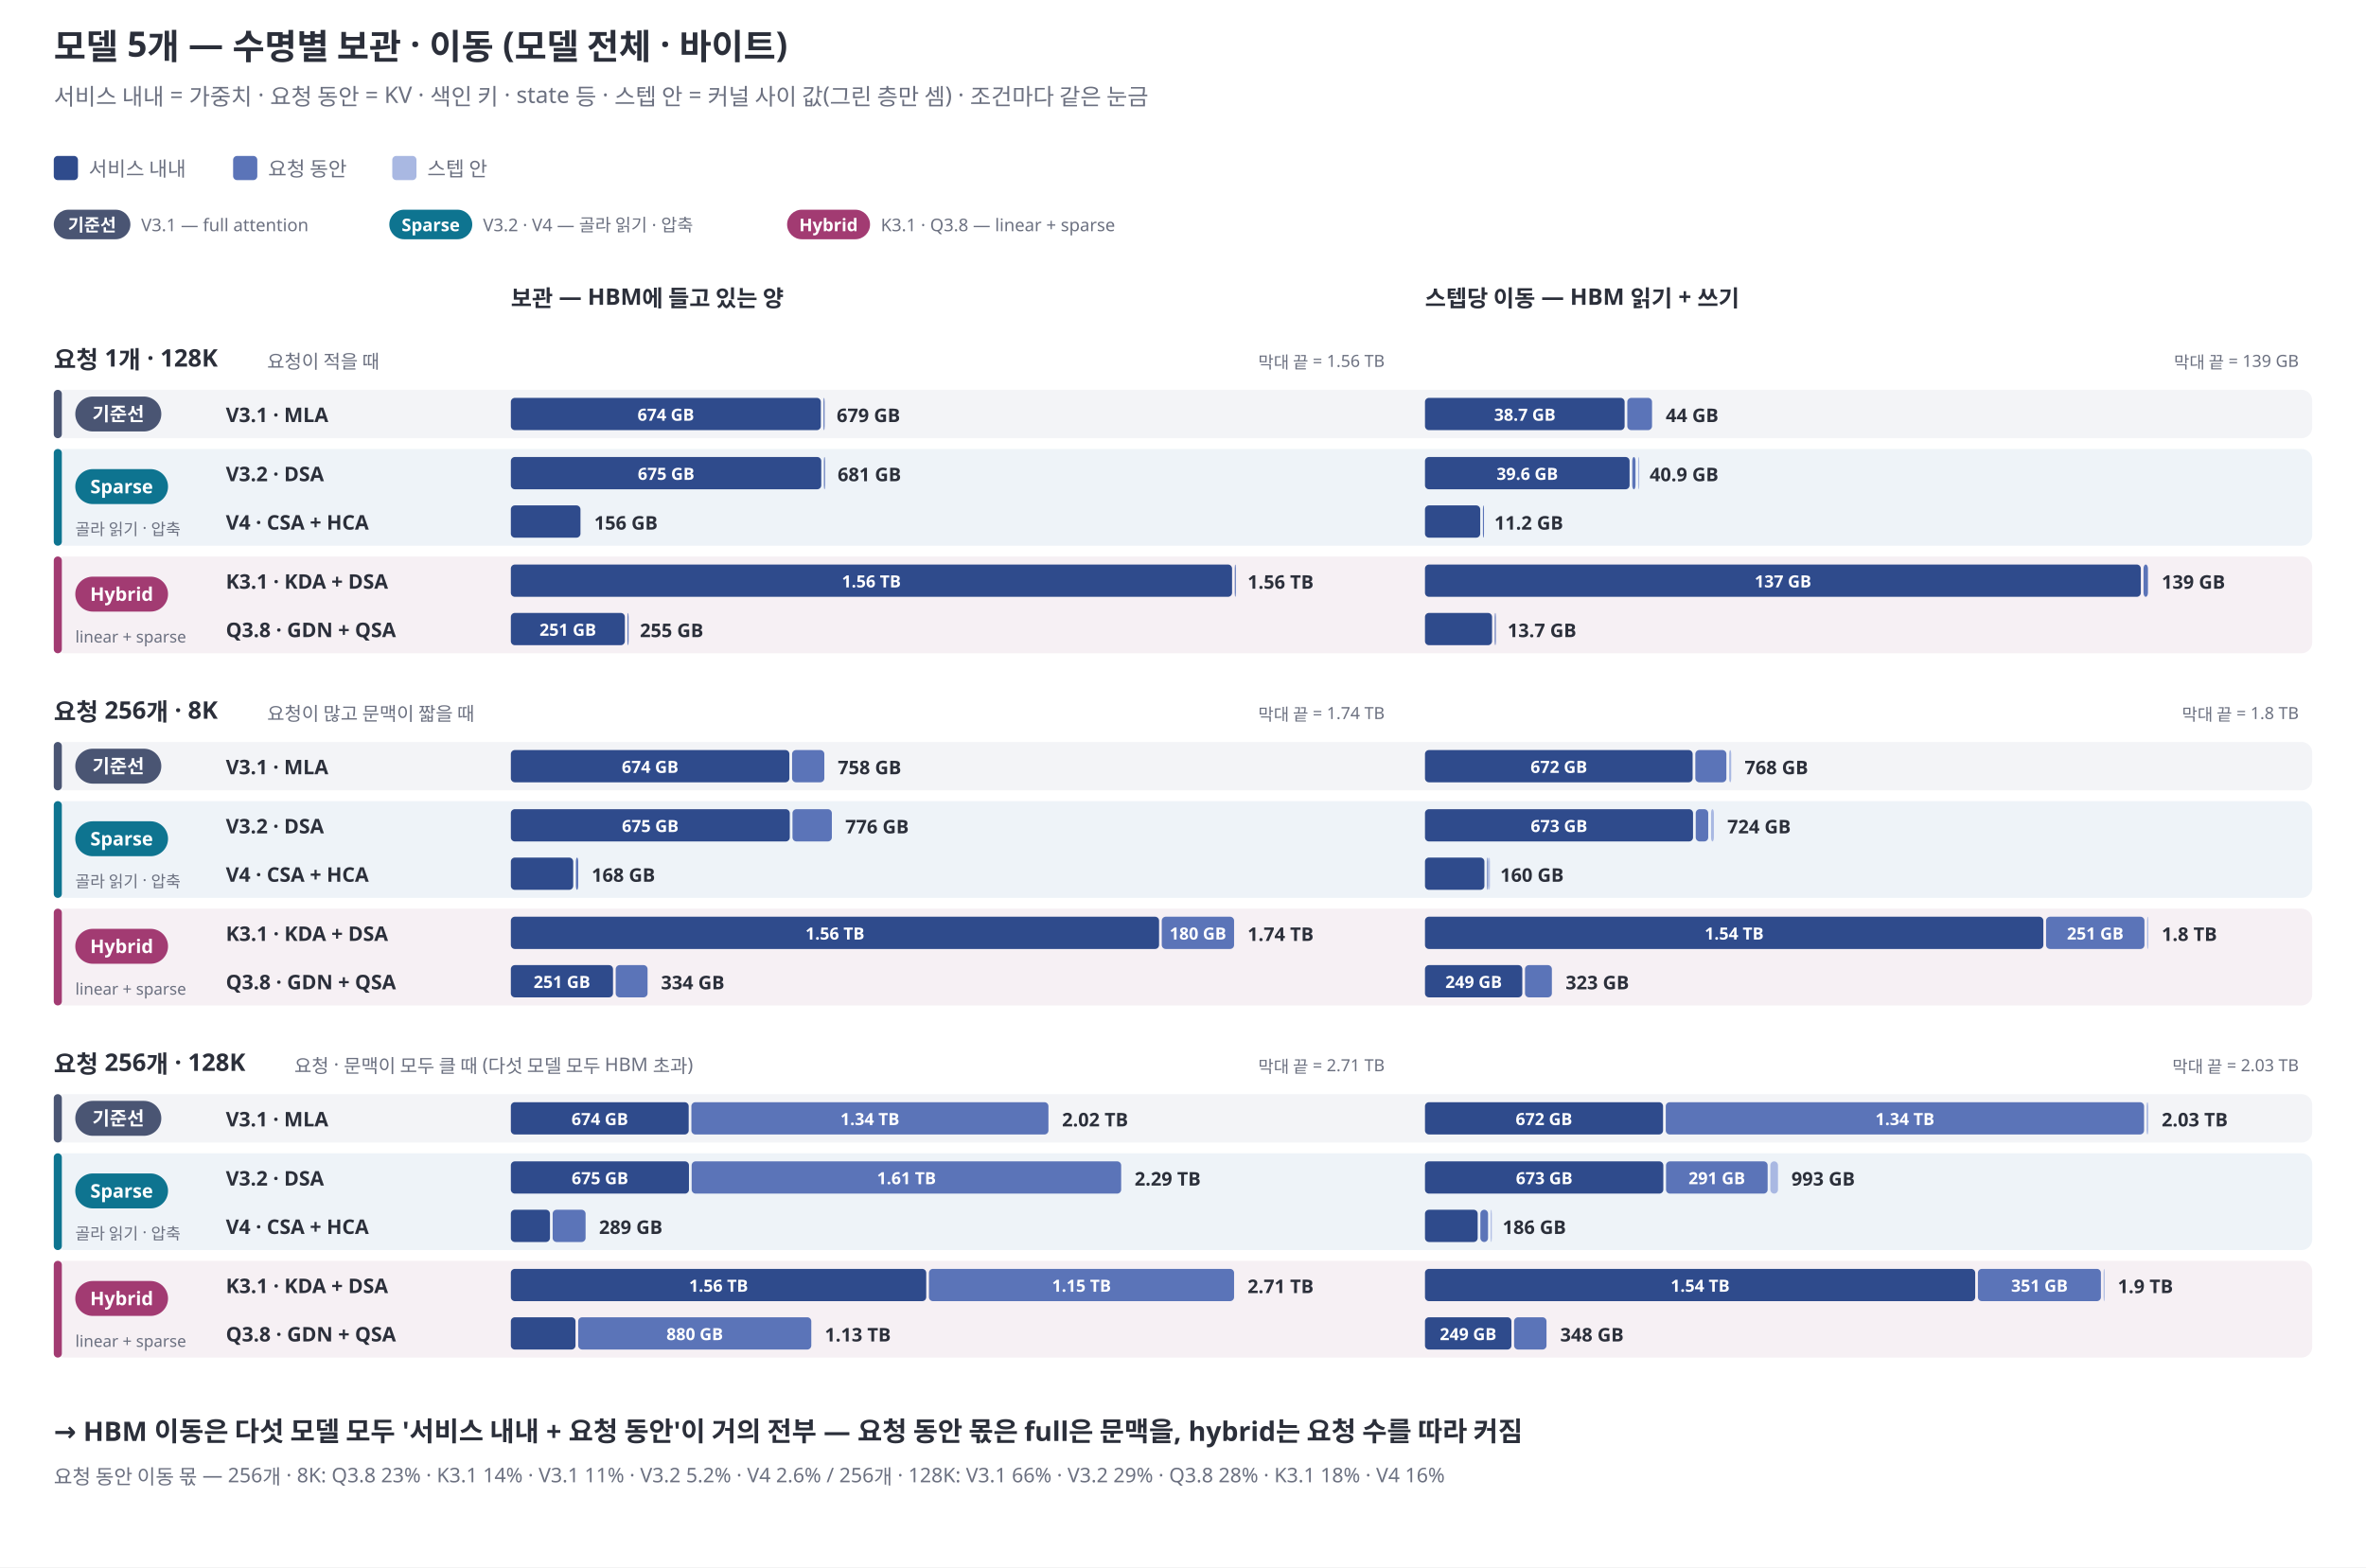
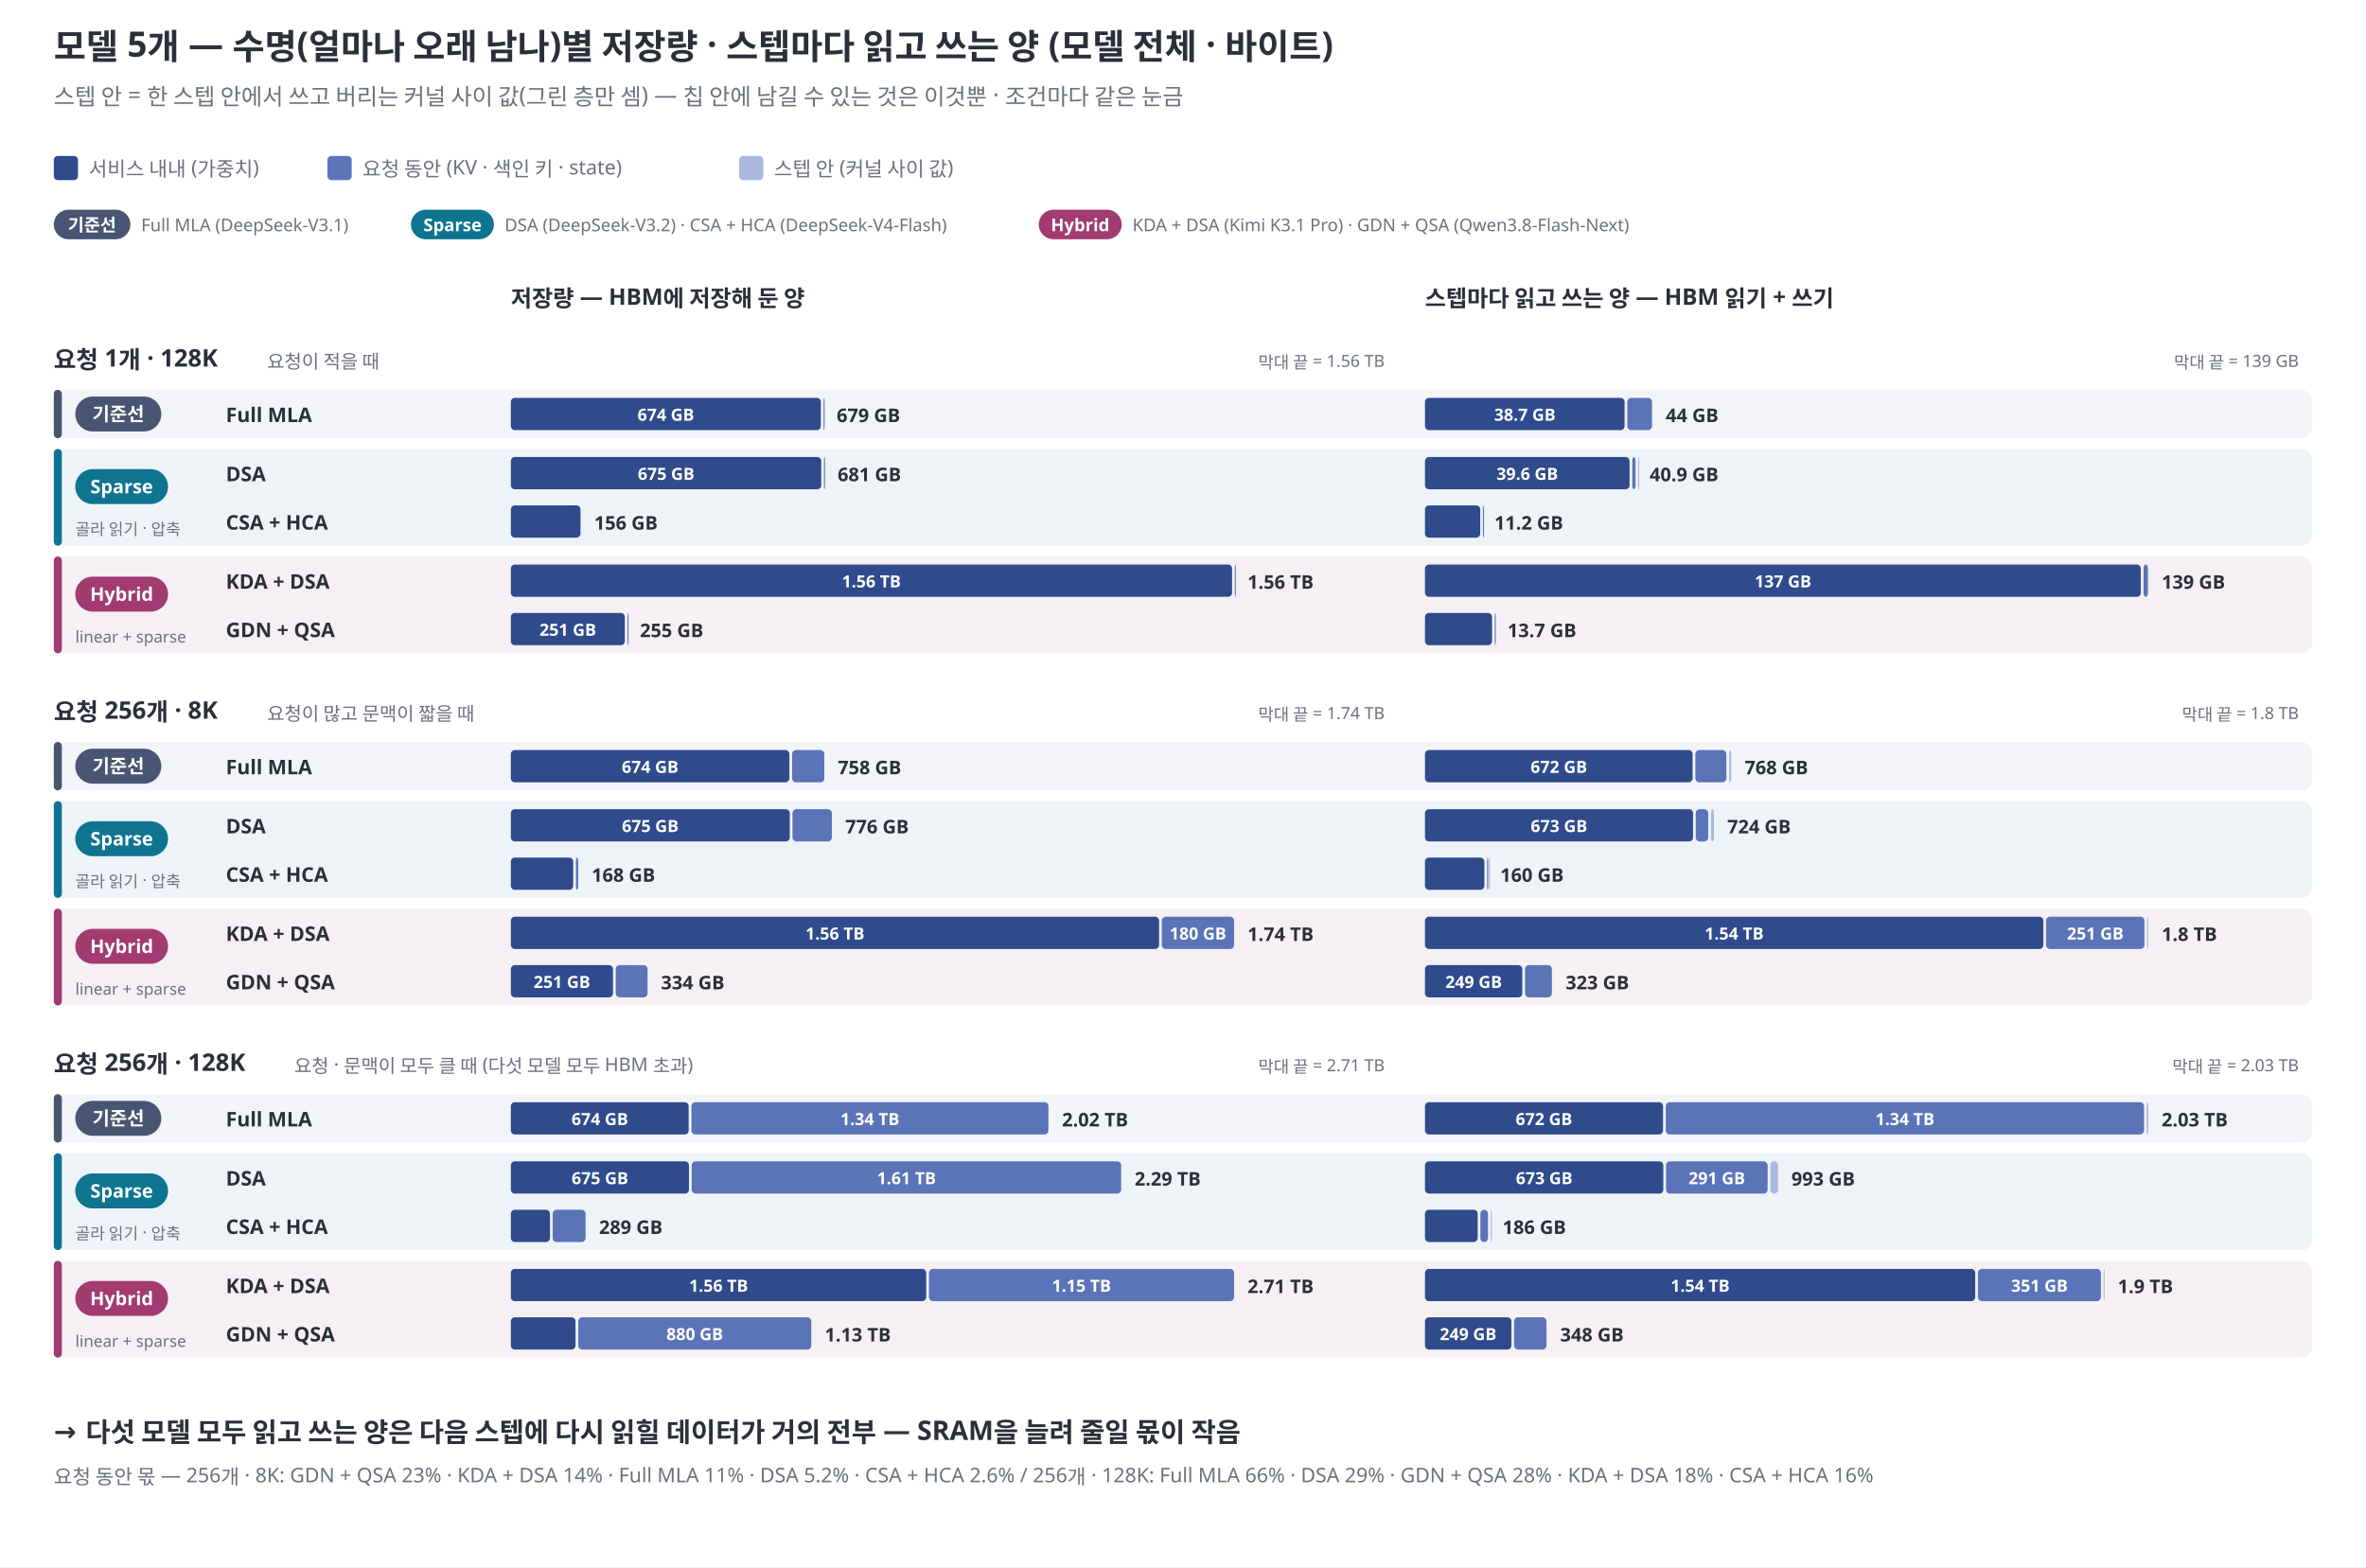
<svg xmlns="http://www.w3.org/2000/svg" viewBox="0 0 1760 1166" width="1760" height="1166">
  <rect width="100%" height="100%" fill="#ffffff" />
-   <text x="40.0" y="44.0" font-family="'Noto Sans KR','Malgun Gothic',sans-serif" font-size="26" text-anchor="start" font-weight="700" fill="#2b2f3a">모델 5개 — 수명별 보관 · 이동 (모델 전체 · 바이트)</text>
-   <text x="40.0" y="78.0" font-family="'Noto Sans KR','Malgun Gothic',sans-serif" font-size="17" text-anchor="start" font-weight="400" fill="#6b7080">서비스 내내 = 가중치 · 요청 동안 = KV · 색인 키 · state 등 · 스텝 안 = 커널 사이 값(그린 층만 셈) · 조건마다 같은 눈금</text>
+   <text x="40.0" y="44.0" font-family="'Noto Sans KR','Malgun Gothic',sans-serif" font-size="26" text-anchor="start" font-weight="700" fill="#2b2f3a">모델 5개 — 수명(얼마나 오래 남나)별 저장량 · 스텝마다 읽고 쓰는 양 (모델 전체 · 바이트)</text>
+   <text x="40.0" y="78.0" font-family="'Noto Sans KR','Malgun Gothic',sans-serif" font-size="17" text-anchor="start" font-weight="400" fill="#6b7080">스텝 안 = 한 스텝 안에서 쓰고 버리는 커널 사이 값(그린 층만 셈) — 칩 안에 남길 수 있는 것은 이것뿐 · 조건마다 같은 눈금</text>
  <rect x="40.0" y="116.0" width="18.0" height="18.0" rx="3" fill="#2f4b8c" stroke="none" stroke-width="1" />
-   <text x="66.0" y="131.0" font-family="'Noto Sans KR','Malgun Gothic',sans-serif" font-size="15" text-anchor="start" font-weight="400" fill="#6b7080">서비스 내내</text>
-   <rect x="173.4" y="116.0" width="18.0" height="18.0" rx="3" fill="#5b74b8" stroke="none" stroke-width="1" />
-   <text x="199.4" y="131.0" font-family="'Noto Sans KR','Malgun Gothic',sans-serif" font-size="15" text-anchor="start" font-weight="400" fill="#6b7080">요청 동안</text>
-   <rect x="291.8" y="116.0" width="18.0" height="18.0" rx="3" fill="#a9b8e2" stroke="none" stroke-width="1" />
-   <text x="317.8" y="131.0" font-family="'Noto Sans KR','Malgun Gothic',sans-serif" font-size="15" text-anchor="start" font-weight="400" fill="#6b7080">스텝 안</text>
+   <text x="66.0" y="131.0" font-family="'Noto Sans KR','Malgun Gothic',sans-serif" font-size="15" text-anchor="start" font-weight="400" fill="#6b7080">서비스 내내 (가중치)</text>
+   <rect x="243.6" y="116.0" width="18.0" height="18.0" rx="3" fill="#5b74b8" stroke="none" stroke-width="1" />
+   <text x="269.6" y="131.0" font-family="'Noto Sans KR','Malgun Gothic',sans-serif" font-size="15" text-anchor="start" font-weight="400" fill="#6b7080">요청 동안 (KV · 색인 키 · state)</text>
+   <rect x="549.8" y="116.0" width="18.0" height="18.0" rx="3" fill="#a9b8e2" stroke="none" stroke-width="1" />
+   <text x="575.8" y="131.0" font-family="'Noto Sans KR','Malgun Gothic',sans-serif" font-size="15" text-anchor="start" font-weight="400" fill="#6b7080">스텝 안 (커널 사이 값)</text>
  <rect x="40.0" y="156.0" width="57.0" height="22.0" rx="11" fill="#4a5573" stroke="none" stroke-width="1.5" />
  <text x="68.5" y="172.0" font-family="'Noto Sans KR','Malgun Gothic',sans-serif" font-size="13" text-anchor="middle" font-weight="800" fill="#ffffff">기준선</text>
-   <text x="105.0" y="172.0" font-family="'Noto Sans KR','Malgun Gothic',sans-serif" font-size="13" text-anchor="start" font-weight="400" fill="#6b7080">V3.1 — full attention</text>
-   <rect x="289.6" y="156.0" width="61.7" height="22.0" rx="11" fill="#0e7490" stroke="none" stroke-width="1.5" />
-   <text x="320.4" y="172.0" font-family="'Noto Sans KR','Malgun Gothic',sans-serif" font-size="13" text-anchor="middle" font-weight="800" fill="#ffffff">Sparse</text>
-   <text x="359.3" y="172.0" font-family="'Noto Sans KR','Malgun Gothic',sans-serif" font-size="13" text-anchor="start" font-weight="400" fill="#6b7080">V3.2 · V4 — 골라 읽기 · 압축</text>
-   <rect x="585.5" y="156.0" width="61.7" height="22.0" rx="11" fill="#a23b72" stroke="none" stroke-width="1.5" />
-   <text x="616.3" y="172.0" font-family="'Noto Sans KR','Malgun Gothic',sans-serif" font-size="13" text-anchor="middle" font-weight="800" fill="#ffffff">Hybrid</text>
-   <text x="655.2" y="172.0" font-family="'Noto Sans KR','Malgun Gothic',sans-serif" font-size="13" text-anchor="start" font-weight="400" fill="#6b7080">K3.1 · Q3.8 — linear + sparse</text>
-   <text x="380.0" y="228.0" font-family="'Noto Sans KR','Malgun Gothic',sans-serif" font-size="17" text-anchor="start" font-weight="700" fill="#2b2f3a">보관 — HBM에 들고 있는 양</text>
-   <text x="1060.0" y="228.0" font-family="'Noto Sans KR','Malgun Gothic',sans-serif" font-size="17" text-anchor="start" font-weight="700" fill="#2b2f3a">스텝당 이동 — HBM 읽기 + 쓰기</text>
+   <text x="105.0" y="172.0" font-family="'Noto Sans KR','Malgun Gothic',sans-serif" font-size="13" text-anchor="start" font-weight="400" fill="#6b7080">Full MLA (DeepSeek-V3.1)</text>
+   <rect x="305.7" y="156.0" width="61.7" height="22.0" rx="11" fill="#0e7490" stroke="none" stroke-width="1.5" />
+   <text x="336.6" y="172.0" font-family="'Noto Sans KR','Malgun Gothic',sans-serif" font-size="13" text-anchor="middle" font-weight="800" fill="#ffffff">Sparse</text>
+   <text x="375.4" y="172.0" font-family="'Noto Sans KR','Malgun Gothic',sans-serif" font-size="13" text-anchor="start" font-weight="400" fill="#6b7080">DSA (DeepSeek-V3.2) · CSA + HCA (DeepSeek-V4-Flash)</text>
+   <rect x="772.7" y="156.0" width="61.7" height="22.0" rx="11" fill="#a23b72" stroke="none" stroke-width="1.5" />
+   <text x="803.5" y="172.0" font-family="'Noto Sans KR','Malgun Gothic',sans-serif" font-size="13" text-anchor="middle" font-weight="800" fill="#ffffff">Hybrid</text>
+   <text x="842.4" y="172.0" font-family="'Noto Sans KR','Malgun Gothic',sans-serif" font-size="13" text-anchor="start" font-weight="400" fill="#6b7080">KDA + DSA (Kimi K3.1 Pro) · GDN + QSA (Qwen3.8-Flash-Next)</text>
+   <text x="380.0" y="228.0" font-family="'Noto Sans KR','Malgun Gothic',sans-serif" font-size="17" text-anchor="start" font-weight="700" fill="#2b2f3a">저장량 — HBM에 저장해 둔 양</text>
+   <text x="1060.0" y="228.0" font-family="'Noto Sans KR','Malgun Gothic',sans-serif" font-size="17" text-anchor="start" font-weight="700" fill="#2b2f3a">스텝마다 읽고 쓰는 양 — HBM 읽기 + 쓰기</text>
  <text x="40.0" y="274.0" font-family="'Noto Sans KR','Malgun Gothic',sans-serif" font-size="18" text-anchor="start" font-weight="800" fill="#2b2f3a">요청 1개 · 128K</text>
  <text x="198.7" y="274.0" font-family="'Noto Sans KR','Malgun Gothic',sans-serif" font-size="14" text-anchor="start" font-weight="400" fill="#6b7080">요청이 적을 때</text>
  <text x="1030.0" y="274.0" font-family="'Noto Sans KR','Malgun Gothic',sans-serif" font-size="12.5" text-anchor="end" font-weight="400" fill="#6b7080">막대 끝 = 1.56 TB</text>
  <text x="1710.0" y="274.0" font-family="'Noto Sans KR','Malgun Gothic',sans-serif" font-size="12.5" text-anchor="end" font-weight="400" fill="#6b7080">막대 끝 = 139 GB</text>
  <rect x="40.0" y="290.0" width="1680.0" height="36.0" rx="8" fill="#f3f4f7" stroke="none" stroke-width="1.5" />
  <rect x="40.0" y="290.0" width="6.0" height="36.0" rx="3" fill="#4a5573" stroke="none" stroke-width="1.5" />
  <rect x="56.0" y="295.0" width="64.0" height="26.0" rx="13" fill="#4a5573" stroke="none" stroke-width="1.5" />
  <text x="88.0" y="313.0" font-family="'Noto Sans KR','Malgun Gothic',sans-serif" font-size="14" text-anchor="middle" font-weight="800" fill="#ffffff">기준선</text>
-   <text x="168.0" y="314.0" font-family="'Noto Sans KR','Malgun Gothic',sans-serif" font-size="15" text-anchor="start" font-weight="800" fill="#2b2f3a">V3.1 · MLA</text>
+   <text x="168.0" y="314.0" font-family="'Noto Sans KR','Malgun Gothic',sans-serif" font-size="15" text-anchor="start" font-weight="800" fill="#2b2f3a">Full MLA</text>
  <rect x="380.0" y="296.0" width="230.6" height="24.0" rx="3" fill="#2f4b8c" stroke="none" stroke-width="1" />
  <text x="495.3" y="313.0" font-family="'Noto Sans KR','Malgun Gothic',sans-serif" font-size="12.5" text-anchor="middle" font-weight="700" fill="#ffffff">674 GB</text>
  <rect x="612.6" y="296.0" width="0.8" height="24.0" rx="3" fill="#5b74b8" stroke="none" stroke-width="1" />
  <text x="622.4" y="314.0" font-family="'Noto Sans KR','Malgun Gothic',sans-serif" font-size="14" text-anchor="start" font-weight="800" fill="#2b2f3a">679 GB</text>
  <rect x="1060.0" y="296.0" width="148.5" height="24.0" rx="3" fill="#2f4b8c" stroke="none" stroke-width="1" />
  <text x="1134.3" y="313.0" font-family="'Noto Sans KR','Malgun Gothic',sans-serif" font-size="12.5" text-anchor="middle" font-weight="700" fill="#ffffff">38.7 GB</text>
  <rect x="1210.5" y="296.0" width="18.4" height="24.0" rx="3" fill="#5b74b8" stroke="none" stroke-width="1" />
  <text x="1239.1" y="314.0" font-family="'Noto Sans KR','Malgun Gothic',sans-serif" font-size="14" text-anchor="start" font-weight="800" fill="#2b2f3a">44 GB</text>
  <rect x="40.0" y="334.0" width="1680.0" height="72.0" rx="8" fill="#eef3f8" stroke="none" stroke-width="1.5" />
  <rect x="40.0" y="334.0" width="6.0" height="72.0" rx="3" fill="#0e7490" stroke="none" stroke-width="1.5" />
  <rect x="56.0" y="349.0" width="69.0" height="26.0" rx="13" fill="#0e7490" stroke="none" stroke-width="1.5" />
  <text x="90.5" y="367.0" font-family="'Noto Sans KR','Malgun Gothic',sans-serif" font-size="14" text-anchor="middle" font-weight="800" fill="#ffffff">Sparse</text>
  <text x="56.0" y="398.0" font-family="'Noto Sans KR','Malgun Gothic',sans-serif" font-size="12" text-anchor="start" font-weight="400" fill="#6b7080">골라 읽기 · 압축</text>
-   <text x="168.0" y="358.0" font-family="'Noto Sans KR','Malgun Gothic',sans-serif" font-size="15" text-anchor="start" font-weight="800" fill="#2b2f3a">V3.2 · DSA</text>
+   <text x="168.0" y="358.0" font-family="'Noto Sans KR','Malgun Gothic',sans-serif" font-size="15" text-anchor="start" font-weight="800" fill="#2b2f3a">DSA</text>
  <rect x="380.0" y="340.0" width="230.9" height="24.0" rx="3" fill="#2f4b8c" stroke="none" stroke-width="1" />
  <text x="495.5" y="357.0" font-family="'Noto Sans KR','Malgun Gothic',sans-serif" font-size="12.5" text-anchor="middle" font-weight="700" fill="#ffffff">675 GB</text>
  <rect x="612.9" y="340.0" width="0.8" height="24.0" rx="3" fill="#5b74b8" stroke="none" stroke-width="1" />
  <text x="623.1" y="358.0" font-family="'Noto Sans KR','Malgun Gothic',sans-serif" font-size="14" text-anchor="start" font-weight="800" fill="#2b2f3a">681 GB</text>
  <rect x="1060.0" y="340.0" width="152.2" height="24.0" rx="3" fill="#2f4b8c" stroke="none" stroke-width="1" />
  <text x="1136.1" y="357.0" font-family="'Noto Sans KR','Malgun Gothic',sans-serif" font-size="12.5" text-anchor="middle" font-weight="700" fill="#ffffff">39.6 GB</text>
  <rect x="1214.2" y="340.0" width="2.4" height="24.0" rx="3" fill="#5b74b8" stroke="none" stroke-width="1" />
  <rect x="1218.6" y="340.0" width="0.8" height="24.0" rx="3" fill="#a9b8e2" stroke="none" stroke-width="1" />
  <text x="1227.1" y="358.0" font-family="'Noto Sans KR','Malgun Gothic',sans-serif" font-size="14" text-anchor="start" font-weight="800" fill="#2b2f3a">40.9 GB</text>
-   <text x="168.0" y="394.0" font-family="'Noto Sans KR','Malgun Gothic',sans-serif" font-size="15" text-anchor="start" font-weight="800" fill="#2b2f3a">V4 · CSA + HCA</text>
+   <text x="168.0" y="394.0" font-family="'Noto Sans KR','Malgun Gothic',sans-serif" font-size="15" text-anchor="start" font-weight="800" fill="#2b2f3a">CSA + HCA</text>
  <rect x="380.0" y="376.0" width="51.8" height="24.0" rx="3" fill="#2f4b8c" stroke="none" stroke-width="1" />
  <text x="442.0" y="394.0" font-family="'Noto Sans KR','Malgun Gothic',sans-serif" font-size="14" text-anchor="start" font-weight="800" fill="#2b2f3a">156 GB</text>
  <rect x="1060.0" y="376.0" width="41.1" height="24.0" rx="3" fill="#2f4b8c" stroke="none" stroke-width="1" />
  <rect x="1103.1" y="376.0" width="0.8" height="24.0" rx="3" fill="#5b74b8" stroke="none" stroke-width="1" />
  <text x="1111.6" y="394.0" font-family="'Noto Sans KR','Malgun Gothic',sans-serif" font-size="14" text-anchor="start" font-weight="800" fill="#2b2f3a">11.2 GB</text>
  <rect x="40.0" y="414.0" width="1680.0" height="72.0" rx="8" fill="#f6f0f4" stroke="none" stroke-width="1.5" />
  <rect x="40.0" y="414.0" width="6.0" height="72.0" rx="3" fill="#a23b72" stroke="none" stroke-width="1.5" />
  <rect x="56.0" y="429.0" width="69.0" height="26.0" rx="13" fill="#a23b72" stroke="none" stroke-width="1.5" />
  <text x="90.5" y="447.0" font-family="'Noto Sans KR','Malgun Gothic',sans-serif" font-size="14" text-anchor="middle" font-weight="800" fill="#ffffff">Hybrid</text>
  <text x="56.0" y="478.0" font-family="'Noto Sans KR','Malgun Gothic',sans-serif" font-size="12" text-anchor="start" font-weight="400" fill="#6b7080">linear + sparse</text>
-   <text x="168.0" y="438.0" font-family="'Noto Sans KR','Malgun Gothic',sans-serif" font-size="15" text-anchor="start" font-weight="800" fill="#2b2f3a">K3.1 · KDA + DSA</text>
+   <text x="168.0" y="438.0" font-family="'Noto Sans KR','Malgun Gothic',sans-serif" font-size="15" text-anchor="start" font-weight="800" fill="#2b2f3a">KDA + DSA</text>
  <rect x="380.0" y="420.0" width="536.5" height="24.0" rx="3" fill="#2f4b8c" stroke="none" stroke-width="1" />
  <text x="648.2" y="437.0" font-family="'Noto Sans KR','Malgun Gothic',sans-serif" font-size="12.5" text-anchor="middle" font-weight="700" fill="#ffffff">1.56 TB</text>
  <rect x="918.5" y="420.0" width="0.8" height="24.0" rx="3" fill="#5b74b8" stroke="none" stroke-width="1" />
  <text x="928.0" y="438.0" font-family="'Noto Sans KR','Malgun Gothic',sans-serif" font-size="14" text-anchor="start" font-weight="800" fill="#2b2f3a">1.56 TB</text>
  <rect x="1060.0" y="420.0" width="532.5" height="24.0" rx="3" fill="#2f4b8c" stroke="none" stroke-width="1" />
  <text x="1326.3" y="437.0" font-family="'Noto Sans KR','Malgun Gothic',sans-serif" font-size="12.5" text-anchor="middle" font-weight="700" fill="#ffffff">137 GB</text>
  <rect x="1594.5" y="420.0" width="3.3" height="24.0" rx="3" fill="#5b74b8" stroke="none" stroke-width="1" />
  <text x="1608.0" y="438.0" font-family="'Noto Sans KR','Malgun Gothic',sans-serif" font-size="14" text-anchor="start" font-weight="800" fill="#2b2f3a">139 GB</text>
-   <text x="168.0" y="474.0" font-family="'Noto Sans KR','Malgun Gothic',sans-serif" font-size="15" text-anchor="start" font-weight="800" fill="#2b2f3a">Q3.8 · GDN + QSA</text>
+   <text x="168.0" y="474.0" font-family="'Noto Sans KR','Malgun Gothic',sans-serif" font-size="15" text-anchor="start" font-weight="800" fill="#2b2f3a">GDN + QSA</text>
  <rect x="380.0" y="456.0" width="84.8" height="24.0" rx="3" fill="#2f4b8c" stroke="none" stroke-width="1" />
  <text x="422.4" y="473.0" font-family="'Noto Sans KR','Malgun Gothic',sans-serif" font-size="12.5" text-anchor="middle" font-weight="700" fill="#ffffff">251 GB</text>
  <rect x="466.8" y="456.0" width="0.8" height="24.0" rx="3" fill="#5b74b8" stroke="none" stroke-width="1" />
  <text x="476.0" y="474.0" font-family="'Noto Sans KR','Malgun Gothic',sans-serif" font-size="14" text-anchor="start" font-weight="800" fill="#2b2f3a">255 GB</text>
  <rect x="1060.0" y="456.0" width="49.9" height="24.0" rx="3" fill="#2f4b8c" stroke="none" stroke-width="1" />
  <rect x="1111.9" y="456.0" width="0.8" height="24.0" rx="3" fill="#5b74b8" stroke="none" stroke-width="1" />
  <text x="1121.4" y="474.0" font-family="'Noto Sans KR','Malgun Gothic',sans-serif" font-size="14" text-anchor="start" font-weight="800" fill="#2b2f3a">13.7 GB</text>
  <text x="40.0" y="536.0" font-family="'Noto Sans KR','Malgun Gothic',sans-serif" font-size="18" text-anchor="start" font-weight="800" fill="#2b2f3a">요청 256개 · 8K</text>
  <text x="198.7" y="536.0" font-family="'Noto Sans KR','Malgun Gothic',sans-serif" font-size="14" text-anchor="start" font-weight="400" fill="#6b7080">요청이 많고 문맥이 짧을 때</text>
  <text x="1030.0" y="536.0" font-family="'Noto Sans KR','Malgun Gothic',sans-serif" font-size="12.5" text-anchor="end" font-weight="400" fill="#6b7080">막대 끝 = 1.74 TB</text>
  <text x="1710.0" y="536.0" font-family="'Noto Sans KR','Malgun Gothic',sans-serif" font-size="12.5" text-anchor="end" font-weight="400" fill="#6b7080">막대 끝 = 1.8 TB</text>
  <rect x="40.0" y="552.0" width="1680.0" height="36.0" rx="8" fill="#f3f4f7" stroke="none" stroke-width="1.5" />
  <rect x="40.0" y="552.0" width="6.0" height="36.0" rx="3" fill="#4a5573" stroke="none" stroke-width="1.5" />
  <rect x="56.0" y="557.0" width="64.0" height="26.0" rx="13" fill="#4a5573" stroke="none" stroke-width="1.5" />
  <text x="88.0" y="575.0" font-family="'Noto Sans KR','Malgun Gothic',sans-serif" font-size="14" text-anchor="middle" font-weight="800" fill="#ffffff">기준선</text>
-   <text x="168.0" y="576.0" font-family="'Noto Sans KR','Malgun Gothic',sans-serif" font-size="15" text-anchor="start" font-weight="800" fill="#2b2f3a">V3.1 · MLA</text>
+   <text x="168.0" y="576.0" font-family="'Noto Sans KR','Malgun Gothic',sans-serif" font-size="15" text-anchor="start" font-weight="800" fill="#2b2f3a">Full MLA</text>
  <rect x="380.0" y="558.0" width="207.2" height="24.0" rx="3" fill="#2f4b8c" stroke="none" stroke-width="1" />
  <text x="483.6" y="575.0" font-family="'Noto Sans KR','Malgun Gothic',sans-serif" font-size="12.5" text-anchor="middle" font-weight="700" fill="#ffffff">674 GB</text>
  <rect x="589.2" y="558.0" width="24.0" height="24.0" rx="3" fill="#5b74b8" stroke="none" stroke-width="1" />
  <text x="623.2" y="576.0" font-family="'Noto Sans KR','Malgun Gothic',sans-serif" font-size="14" text-anchor="start" font-weight="800" fill="#2b2f3a">758 GB</text>
  <rect x="1060.0" y="558.0" width="199.1" height="24.0" rx="3" fill="#2f4b8c" stroke="none" stroke-width="1" />
  <text x="1159.6" y="575.0" font-family="'Noto Sans KR','Malgun Gothic',sans-serif" font-size="12.5" text-anchor="middle" font-weight="700" fill="#ffffff">672 GB</text>
  <rect x="1261.1" y="558.0" width="23.1" height="24.0" rx="3" fill="#5b74b8" stroke="none" stroke-width="1" />
  <rect x="1286.3" y="558.0" width="1.5" height="24.0" rx="3" fill="#a9b8e2" stroke="none" stroke-width="1" />
  <text x="1297.8" y="576.0" font-family="'Noto Sans KR','Malgun Gothic',sans-serif" font-size="14" text-anchor="start" font-weight="800" fill="#2b2f3a">768 GB</text>
  <rect x="40.0" y="596.0" width="1680.0" height="72.0" rx="8" fill="#eef3f8" stroke="none" stroke-width="1.5" />
  <rect x="40.0" y="596.0" width="6.0" height="72.0" rx="3" fill="#0e7490" stroke="none" stroke-width="1.5" />
  <rect x="56.0" y="611.0" width="69.0" height="26.0" rx="13" fill="#0e7490" stroke="none" stroke-width="1.5" />
  <text x="90.5" y="629.0" font-family="'Noto Sans KR','Malgun Gothic',sans-serif" font-size="14" text-anchor="middle" font-weight="800" fill="#ffffff">Sparse</text>
  <text x="56.0" y="660.0" font-family="'Noto Sans KR','Malgun Gothic',sans-serif" font-size="12" text-anchor="start" font-weight="400" fill="#6b7080">골라 읽기 · 압축</text>
-   <text x="168.0" y="620.0" font-family="'Noto Sans KR','Malgun Gothic',sans-serif" font-size="15" text-anchor="start" font-weight="800" fill="#2b2f3a">V3.2 · DSA</text>
+   <text x="168.0" y="620.0" font-family="'Noto Sans KR','Malgun Gothic',sans-serif" font-size="15" text-anchor="start" font-weight="800" fill="#2b2f3a">DSA</text>
  <rect x="380.0" y="602.0" width="207.5" height="24.0" rx="3" fill="#2f4b8c" stroke="none" stroke-width="1" />
  <text x="483.7" y="619.0" font-family="'Noto Sans KR','Malgun Gothic',sans-serif" font-size="12.5" text-anchor="middle" font-weight="700" fill="#ffffff">675 GB</text>
  <rect x="589.5" y="602.0" width="29.3" height="24.0" rx="3" fill="#5b74b8" stroke="none" stroke-width="1" />
  <text x="628.8" y="620.0" font-family="'Noto Sans KR','Malgun Gothic',sans-serif" font-size="14" text-anchor="start" font-weight="800" fill="#2b2f3a">776 GB</text>
  <rect x="1060.0" y="602.0" width="199.4" height="24.0" rx="3" fill="#2f4b8c" stroke="none" stroke-width="1" />
  <text x="1159.7" y="619.0" font-family="'Noto Sans KR','Malgun Gothic',sans-serif" font-size="12.5" text-anchor="middle" font-weight="700" fill="#ffffff">673 GB</text>
  <rect x="1261.4" y="602.0" width="9.3" height="24.0" rx="3" fill="#5b74b8" stroke="none" stroke-width="1" />
  <rect x="1272.8" y="602.0" width="2.1" height="24.0" rx="3" fill="#a9b8e2" stroke="none" stroke-width="1" />
  <text x="1284.9" y="620.0" font-family="'Noto Sans KR','Malgun Gothic',sans-serif" font-size="14" text-anchor="start" font-weight="800" fill="#2b2f3a">724 GB</text>
-   <text x="168.0" y="656.0" font-family="'Noto Sans KR','Malgun Gothic',sans-serif" font-size="15" text-anchor="start" font-weight="800" fill="#2b2f3a">V4 · CSA + HCA</text>
+   <text x="168.0" y="656.0" font-family="'Noto Sans KR','Malgun Gothic',sans-serif" font-size="15" text-anchor="start" font-weight="800" fill="#2b2f3a">CSA + HCA</text>
  <rect x="380.0" y="638.0" width="46.4" height="24.0" rx="3" fill="#2f4b8c" stroke="none" stroke-width="1" />
  <rect x="428.4" y="638.0" width="1.7" height="24.0" rx="3" fill="#5b74b8" stroke="none" stroke-width="1" />
  <text x="440.1" y="656.0" font-family="'Noto Sans KR','Malgun Gothic',sans-serif" font-size="14" text-anchor="start" font-weight="800" fill="#2b2f3a">168 GB</text>
  <rect x="1060.0" y="638.0" width="44.2" height="24.0" rx="3" fill="#2f4b8c" stroke="none" stroke-width="1" />
  <rect x="1106.2" y="638.0" width="0.8" height="24.0" rx="3" fill="#5b74b8" stroke="none" stroke-width="1" />
  <rect x="1107.5" y="638.0" width="0.8" height="24.0" rx="3" fill="#a9b8e2" stroke="none" stroke-width="1" />
  <text x="1116.0" y="656.0" font-family="'Noto Sans KR','Malgun Gothic',sans-serif" font-size="14" text-anchor="start" font-weight="800" fill="#2b2f3a">160 GB</text>
  <rect x="40.0" y="676.0" width="1680.0" height="72.0" rx="8" fill="#f6f0f4" stroke="none" stroke-width="1.5" />
  <rect x="40.0" y="676.0" width="6.0" height="72.0" rx="3" fill="#a23b72" stroke="none" stroke-width="1.5" />
  <rect x="56.0" y="691.0" width="69.0" height="26.0" rx="13" fill="#a23b72" stroke="none" stroke-width="1.5" />
  <text x="90.5" y="709.0" font-family="'Noto Sans KR','Malgun Gothic',sans-serif" font-size="14" text-anchor="middle" font-weight="800" fill="#ffffff">Hybrid</text>
  <text x="56.0" y="740.0" font-family="'Noto Sans KR','Malgun Gothic',sans-serif" font-size="12" text-anchor="start" font-weight="400" fill="#6b7080">linear + sparse</text>
-   <text x="168.0" y="700.0" font-family="'Noto Sans KR','Malgun Gothic',sans-serif" font-size="15" text-anchor="start" font-weight="800" fill="#2b2f3a">K3.1 · KDA + DSA</text>
+   <text x="168.0" y="700.0" font-family="'Noto Sans KR','Malgun Gothic',sans-serif" font-size="15" text-anchor="start" font-weight="800" fill="#2b2f3a">KDA + DSA</text>
  <rect x="380.0" y="682.0" width="482.2" height="24.0" rx="3" fill="#2f4b8c" stroke="none" stroke-width="1" />
  <text x="621.1" y="699.0" font-family="'Noto Sans KR','Malgun Gothic',sans-serif" font-size="12.5" text-anchor="middle" font-weight="700" fill="#ffffff">1.56 TB</text>
  <rect x="864.2" y="682.0" width="53.8" height="24.0" rx="3" fill="#5b74b8" stroke="none" stroke-width="1" />
  <text x="891.1" y="699.0" font-family="'Noto Sans KR','Malgun Gothic',sans-serif" font-size="12.5" text-anchor="middle" font-weight="700" fill="#ffffff">180 GB</text>
  <text x="928.0" y="700.0" font-family="'Noto Sans KR','Malgun Gothic',sans-serif" font-size="14" text-anchor="start" font-weight="800" fill="#2b2f3a">1.74 TB</text>
  <rect x="1060.0" y="682.0" width="460.0" height="24.0" rx="3" fill="#2f4b8c" stroke="none" stroke-width="1" />
  <text x="1290.0" y="699.0" font-family="'Noto Sans KR','Malgun Gothic',sans-serif" font-size="12.5" text-anchor="middle" font-weight="700" fill="#ffffff">1.54 TB</text>
  <rect x="1522.0" y="682.0" width="73.2" height="24.0" rx="3" fill="#5b74b8" stroke="none" stroke-width="1" />
  <text x="1558.6" y="699.0" font-family="'Noto Sans KR','Malgun Gothic',sans-serif" font-size="12.5" text-anchor="middle" font-weight="700" fill="#ffffff">251 GB</text>
  <rect x="1597.2" y="682.0" width="0.8" height="24.0" rx="3" fill="#a9b8e2" stroke="none" stroke-width="1" />
  <text x="1608.0" y="700.0" font-family="'Noto Sans KR','Malgun Gothic',sans-serif" font-size="14" text-anchor="start" font-weight="800" fill="#2b2f3a">1.8 TB</text>
-   <text x="168.0" y="736.0" font-family="'Noto Sans KR','Malgun Gothic',sans-serif" font-size="15" text-anchor="start" font-weight="800" fill="#2b2f3a">Q3.8 · GDN + QSA</text>
+   <text x="168.0" y="736.0" font-family="'Noto Sans KR','Malgun Gothic',sans-serif" font-size="15" text-anchor="start" font-weight="800" fill="#2b2f3a">GDN + QSA</text>
  <rect x="380.0" y="718.0" width="76.0" height="24.0" rx="3" fill="#2f4b8c" stroke="none" stroke-width="1" />
  <text x="418.0" y="735.0" font-family="'Noto Sans KR','Malgun Gothic',sans-serif" font-size="12.5" text-anchor="middle" font-weight="700" fill="#ffffff">251 GB</text>
  <rect x="458.0" y="718.0" width="23.7" height="24.0" rx="3" fill="#5b74b8" stroke="none" stroke-width="1" />
  <text x="491.7" y="736.0" font-family="'Noto Sans KR','Malgun Gothic',sans-serif" font-size="14" text-anchor="start" font-weight="800" fill="#2b2f3a">334 GB</text>
  <rect x="1060.0" y="718.0" width="72.4" height="24.0" rx="3" fill="#2f4b8c" stroke="none" stroke-width="1" />
  <text x="1096.2" y="735.0" font-family="'Noto Sans KR','Malgun Gothic',sans-serif" font-size="12.5" text-anchor="middle" font-weight="700" fill="#ffffff">249 GB</text>
  <rect x="1134.4" y="718.0" width="20.0" height="24.0" rx="3" fill="#5b74b8" stroke="none" stroke-width="1" />
  <text x="1164.6" y="736.0" font-family="'Noto Sans KR','Malgun Gothic',sans-serif" font-size="14" text-anchor="start" font-weight="800" fill="#2b2f3a">323 GB</text>
  <text x="40.0" y="798.0" font-family="'Noto Sans KR','Malgun Gothic',sans-serif" font-size="18" text-anchor="start" font-weight="800" fill="#2b2f3a">요청 256개 · 128K</text>
  <text x="218.9" y="798.0" font-family="'Noto Sans KR','Malgun Gothic',sans-serif" font-size="14" text-anchor="start" font-weight="400" fill="#6b7080">요청 · 문맥이 모두 클 때 (다섯 모델 모두 HBM 초과)</text>
  <text x="1030.0" y="798.0" font-family="'Noto Sans KR','Malgun Gothic',sans-serif" font-size="12.5" text-anchor="end" font-weight="400" fill="#6b7080">막대 끝 = 2.71 TB</text>
  <text x="1710.0" y="798.0" font-family="'Noto Sans KR','Malgun Gothic',sans-serif" font-size="12.5" text-anchor="end" font-weight="400" fill="#6b7080">막대 끝 = 2.03 TB</text>
  <rect x="40.0" y="814.0" width="1680.0" height="36.0" rx="8" fill="#f3f4f7" stroke="none" stroke-width="1.5" />
  <rect x="40.0" y="814.0" width="6.0" height="36.0" rx="3" fill="#4a5573" stroke="none" stroke-width="1.5" />
  <rect x="56.0" y="819.0" width="64.0" height="26.0" rx="13" fill="#4a5573" stroke="none" stroke-width="1.5" />
  <text x="88.0" y="837.0" font-family="'Noto Sans KR','Malgun Gothic',sans-serif" font-size="14" text-anchor="middle" font-weight="800" fill="#ffffff">기준선</text>
-   <text x="168.0" y="838.0" font-family="'Noto Sans KR','Malgun Gothic',sans-serif" font-size="15" text-anchor="start" font-weight="800" fill="#2b2f3a">V3.1 · MLA</text>
+   <text x="168.0" y="838.0" font-family="'Noto Sans KR','Malgun Gothic',sans-serif" font-size="15" text-anchor="start" font-weight="800" fill="#2b2f3a">Full MLA</text>
  <rect x="380.0" y="820.0" width="132.3" height="24.0" rx="3" fill="#2f4b8c" stroke="none" stroke-width="1" />
  <text x="446.2" y="837.0" font-family="'Noto Sans KR','Malgun Gothic',sans-serif" font-size="12.5" text-anchor="middle" font-weight="700" fill="#ffffff">674 GB</text>
  <rect x="514.3" y="820.0" width="265.6" height="24.0" rx="3" fill="#5b74b8" stroke="none" stroke-width="1" />
  <text x="647.1" y="837.0" font-family="'Noto Sans KR','Malgun Gothic',sans-serif" font-size="12.5" text-anchor="middle" font-weight="700" fill="#ffffff">1.34 TB</text>
  <text x="790.0" y="838.0" font-family="'Noto Sans KR','Malgun Gothic',sans-serif" font-size="14" text-anchor="start" font-weight="800" fill="#2b2f3a">2.02 TB</text>
  <rect x="1060.0" y="820.0" width="177.1" height="24.0" rx="3" fill="#2f4b8c" stroke="none" stroke-width="1" />
  <text x="1148.5" y="837.0" font-family="'Noto Sans KR','Malgun Gothic',sans-serif" font-size="12.5" text-anchor="middle" font-weight="700" fill="#ffffff">672 GB</text>
  <rect x="1239.1" y="820.0" width="355.8" height="24.0" rx="3" fill="#5b74b8" stroke="none" stroke-width="1" />
  <text x="1417.0" y="837.0" font-family="'Noto Sans KR','Malgun Gothic',sans-serif" font-size="12.5" text-anchor="middle" font-weight="700" fill="#ffffff">1.34 TB</text>
  <rect x="1596.8" y="820.0" width="1.2" height="24.0" rx="3" fill="#a9b8e2" stroke="none" stroke-width="1" />
  <text x="1608.0" y="838.0" font-family="'Noto Sans KR','Malgun Gothic',sans-serif" font-size="14" text-anchor="start" font-weight="800" fill="#2b2f3a">2.03 TB</text>
  <rect x="40.0" y="858.0" width="1680.0" height="72.0" rx="8" fill="#eef3f8" stroke="none" stroke-width="1.5" />
  <rect x="40.0" y="858.0" width="6.0" height="72.0" rx="3" fill="#0e7490" stroke="none" stroke-width="1.5" />
  <rect x="56.0" y="873.0" width="69.0" height="26.0" rx="13" fill="#0e7490" stroke="none" stroke-width="1.5" />
  <text x="90.5" y="891.0" font-family="'Noto Sans KR','Malgun Gothic',sans-serif" font-size="14" text-anchor="middle" font-weight="800" fill="#ffffff">Sparse</text>
  <text x="56.0" y="922.0" font-family="'Noto Sans KR','Malgun Gothic',sans-serif" font-size="12" text-anchor="start" font-weight="400" fill="#6b7080">골라 읽기 · 압축</text>
-   <text x="168.0" y="882.0" font-family="'Noto Sans KR','Malgun Gothic',sans-serif" font-size="15" text-anchor="start" font-weight="800" fill="#2b2f3a">V3.2 · DSA</text>
+   <text x="168.0" y="882.0" font-family="'Noto Sans KR','Malgun Gothic',sans-serif" font-size="15" text-anchor="start" font-weight="800" fill="#2b2f3a">DSA</text>
  <rect x="380.0" y="864.0" width="132.5" height="24.0" rx="3" fill="#2f4b8c" stroke="none" stroke-width="1" />
  <text x="446.3" y="881.0" font-family="'Noto Sans KR','Malgun Gothic',sans-serif" font-size="12.5" text-anchor="middle" font-weight="700" fill="#ffffff">675 GB</text>
  <rect x="514.5" y="864.0" width="319.5" height="24.0" rx="3" fill="#5b74b8" stroke="none" stroke-width="1" />
  <text x="674.3" y="881.0" font-family="'Noto Sans KR','Malgun Gothic',sans-serif" font-size="12.5" text-anchor="middle" font-weight="700" fill="#ffffff">1.61 TB</text>
  <text x="844.0" y="882.0" font-family="'Noto Sans KR','Malgun Gothic',sans-serif" font-size="14" text-anchor="start" font-weight="800" fill="#2b2f3a">2.29 TB</text>
  <rect x="1060.0" y="864.0" width="177.3" height="24.0" rx="3" fill="#2f4b8c" stroke="none" stroke-width="1" />
  <text x="1148.7" y="881.0" font-family="'Noto Sans KR','Malgun Gothic',sans-serif" font-size="12.5" text-anchor="middle" font-weight="700" fill="#ffffff">673 GB</text>
  <rect x="1239.3" y="864.0" width="75.6" height="24.0" rx="3" fill="#5b74b8" stroke="none" stroke-width="1" />
  <text x="1277.1" y="881.0" font-family="'Noto Sans KR','Malgun Gothic',sans-serif" font-size="12.5" text-anchor="middle" font-weight="700" fill="#ffffff">291 GB</text>
  <rect x="1316.9" y="864.0" width="5.7" height="24.0" rx="3" fill="#a9b8e2" stroke="none" stroke-width="1" />
  <text x="1332.6" y="882.0" font-family="'Noto Sans KR','Malgun Gothic',sans-serif" font-size="14" text-anchor="start" font-weight="800" fill="#2b2f3a">993 GB</text>
-   <text x="168.0" y="918.0" font-family="'Noto Sans KR','Malgun Gothic',sans-serif" font-size="15" text-anchor="start" font-weight="800" fill="#2b2f3a">V4 · CSA + HCA</text>
+   <text x="168.0" y="918.0" font-family="'Noto Sans KR','Malgun Gothic',sans-serif" font-size="15" text-anchor="start" font-weight="800" fill="#2b2f3a">CSA + HCA</text>
  <rect x="380.0" y="900.0" width="29.1" height="24.0" rx="3" fill="#2f4b8c" stroke="none" stroke-width="1" />
  <rect x="411.1" y="900.0" width="24.5" height="24.0" rx="3" fill="#5b74b8" stroke="none" stroke-width="1" />
  <text x="445.6" y="918.0" font-family="'Noto Sans KR','Malgun Gothic',sans-serif" font-size="14" text-anchor="start" font-weight="800" fill="#2b2f3a">289 GB</text>
  <rect x="1060.0" y="900.0" width="39.2" height="24.0" rx="3" fill="#2f4b8c" stroke="none" stroke-width="1" />
  <rect x="1101.2" y="900.0" width="5.7" height="24.0" rx="3" fill="#5b74b8" stroke="none" stroke-width="1" />
  <rect x="1108.9" y="900.0" width="0.8" height="24.0" rx="3" fill="#a9b8e2" stroke="none" stroke-width="1" />
  <text x="1117.7" y="918.0" font-family="'Noto Sans KR','Malgun Gothic',sans-serif" font-size="14" text-anchor="start" font-weight="800" fill="#2b2f3a">186 GB</text>
  <rect x="40.0" y="938.0" width="1680.0" height="72.0" rx="8" fill="#f6f0f4" stroke="none" stroke-width="1.5" />
  <rect x="40.0" y="938.0" width="6.0" height="72.0" rx="3" fill="#a23b72" stroke="none" stroke-width="1.5" />
  <rect x="56.0" y="953.0" width="69.0" height="26.0" rx="13" fill="#a23b72" stroke="none" stroke-width="1.5" />
  <text x="90.5" y="971.0" font-family="'Noto Sans KR','Malgun Gothic',sans-serif" font-size="14" text-anchor="middle" font-weight="800" fill="#ffffff">Hybrid</text>
  <text x="56.0" y="1002.0" font-family="'Noto Sans KR','Malgun Gothic',sans-serif" font-size="12" text-anchor="start" font-weight="400" fill="#6b7080">linear + sparse</text>
-   <text x="168.0" y="962.0" font-family="'Noto Sans KR','Malgun Gothic',sans-serif" font-size="15" text-anchor="start" font-weight="800" fill="#2b2f3a">K3.1 · KDA + DSA</text>
+   <text x="168.0" y="962.0" font-family="'Noto Sans KR','Malgun Gothic',sans-serif" font-size="15" text-anchor="start" font-weight="800" fill="#2b2f3a">KDA + DSA</text>
  <rect x="380.0" y="944.0" width="309.0" height="24.0" rx="3" fill="#2f4b8c" stroke="none" stroke-width="1" />
  <text x="534.5" y="961.0" font-family="'Noto Sans KR','Malgun Gothic',sans-serif" font-size="12.5" text-anchor="middle" font-weight="700" fill="#ffffff">1.56 TB</text>
  <rect x="691.0" y="944.0" width="227.0" height="24.0" rx="3" fill="#5b74b8" stroke="none" stroke-width="1" />
  <text x="804.5" y="961.0" font-family="'Noto Sans KR','Malgun Gothic',sans-serif" font-size="12.5" text-anchor="middle" font-weight="700" fill="#ffffff">1.15 TB</text>
  <text x="928.0" y="962.0" font-family="'Noto Sans KR','Malgun Gothic',sans-serif" font-size="14" text-anchor="start" font-weight="800" fill="#2b2f3a">2.71 TB</text>
  <rect x="1060.0" y="944.0" width="409.3" height="24.0" rx="3" fill="#2f4b8c" stroke="none" stroke-width="1" />
  <text x="1264.7" y="961.0" font-family="'Noto Sans KR','Malgun Gothic',sans-serif" font-size="12.5" text-anchor="middle" font-weight="700" fill="#ffffff">1.54 TB</text>
  <rect x="1471.3" y="944.0" width="91.5" height="24.0" rx="3" fill="#5b74b8" stroke="none" stroke-width="1" />
  <text x="1517.1" y="961.0" font-family="'Noto Sans KR','Malgun Gothic',sans-serif" font-size="12.5" text-anchor="middle" font-weight="700" fill="#ffffff">351 GB</text>
  <rect x="1564.8" y="944.0" width="0.8" height="24.0" rx="3" fill="#a9b8e2" stroke="none" stroke-width="1" />
  <text x="1575.3" y="962.0" font-family="'Noto Sans KR','Malgun Gothic',sans-serif" font-size="14" text-anchor="start" font-weight="800" fill="#2b2f3a">1.9 TB</text>
-   <text x="168.0" y="998.0" font-family="'Noto Sans KR','Malgun Gothic',sans-serif" font-size="15" text-anchor="start" font-weight="800" fill="#2b2f3a">Q3.8 · GDN + QSA</text>
+   <text x="168.0" y="998.0" font-family="'Noto Sans KR','Malgun Gothic',sans-serif" font-size="15" text-anchor="start" font-weight="800" fill="#2b2f3a">GDN + QSA</text>
  <rect x="380.0" y="980.0" width="48.1" height="24.0" rx="3" fill="#2f4b8c" stroke="none" stroke-width="1" />
  <rect x="430.1" y="980.0" width="173.4" height="24.0" rx="3" fill="#5b74b8" stroke="none" stroke-width="1" />
  <text x="516.8" y="997.0" font-family="'Noto Sans KR','Malgun Gothic',sans-serif" font-size="12.5" text-anchor="middle" font-weight="700" fill="#ffffff">880 GB</text>
  <text x="613.5" y="998.0" font-family="'Noto Sans KR','Malgun Gothic',sans-serif" font-size="14" text-anchor="start" font-weight="800" fill="#2b2f3a">1.13 TB</text>
  <rect x="1060.0" y="980.0" width="64.3" height="24.0" rx="3" fill="#2f4b8c" stroke="none" stroke-width="1" />
  <text x="1092.1" y="997.0" font-family="'Noto Sans KR','Malgun Gothic',sans-serif" font-size="12.5" text-anchor="middle" font-weight="700" fill="#ffffff">249 GB</text>
  <rect x="1126.3" y="980.0" width="24.1" height="24.0" rx="3" fill="#5b74b8" stroke="none" stroke-width="1" />
  <text x="1160.6" y="998.0" font-family="'Noto Sans KR','Malgun Gothic',sans-serif" font-size="14" text-anchor="start" font-weight="800" fill="#2b2f3a">348 GB</text>
-   <text x="40.0" y="1072.0" font-family="'Noto Sans KR','Malgun Gothic',sans-serif" font-size="20" text-anchor="start" font-weight="700" fill="#2b2f3a">→ HBM 이동은 다섯 모델 모두 '서비스 내내 + 요청 동안'이 거의 전부 — 요청 동안 몫은 full은 문맥을, hybrid는 요청 수를 따라 커짐</text>
-   <text x="40.0" y="1104.0" font-family="'Noto Sans KR','Malgun Gothic',sans-serif" font-size="15" text-anchor="start" font-weight="400" fill="#6b7080">요청 동안 이동 몫 — 256개 · 8K: Q3.8 23% · K3.1 14% · V3.1 11% · V3.2 5.2% · V4 2.6% / 256개 · 128K: V3.1 66% · V3.2 29% · Q3.8 28% · K3.1 18% · V4 16%</text>
+   <text x="40.0" y="1072.0" font-family="'Noto Sans KR','Malgun Gothic',sans-serif" font-size="20" text-anchor="start" font-weight="700" fill="#2b2f3a">→ 다섯 모델 모두 읽고 쓰는 양은 다음 스텝에 다시 읽힐 데이터가 거의 전부 — SRAM을 늘려 줄일 몫이 작음</text>
+   <text x="40.0" y="1104.0" font-family="'Noto Sans KR','Malgun Gothic',sans-serif" font-size="15" text-anchor="start" font-weight="400" fill="#6b7080">요청 동안 몫 — 256개 · 8K: GDN + QSA 23% · KDA + DSA 14% · Full MLA 11% · DSA 5.2% · CSA + HCA 2.6% / 256개 · 128K: Full MLA 66% · DSA 29% · GDN + QSA 28% · KDA + DSA 18% · CSA + HCA 16%</text>
</svg>
